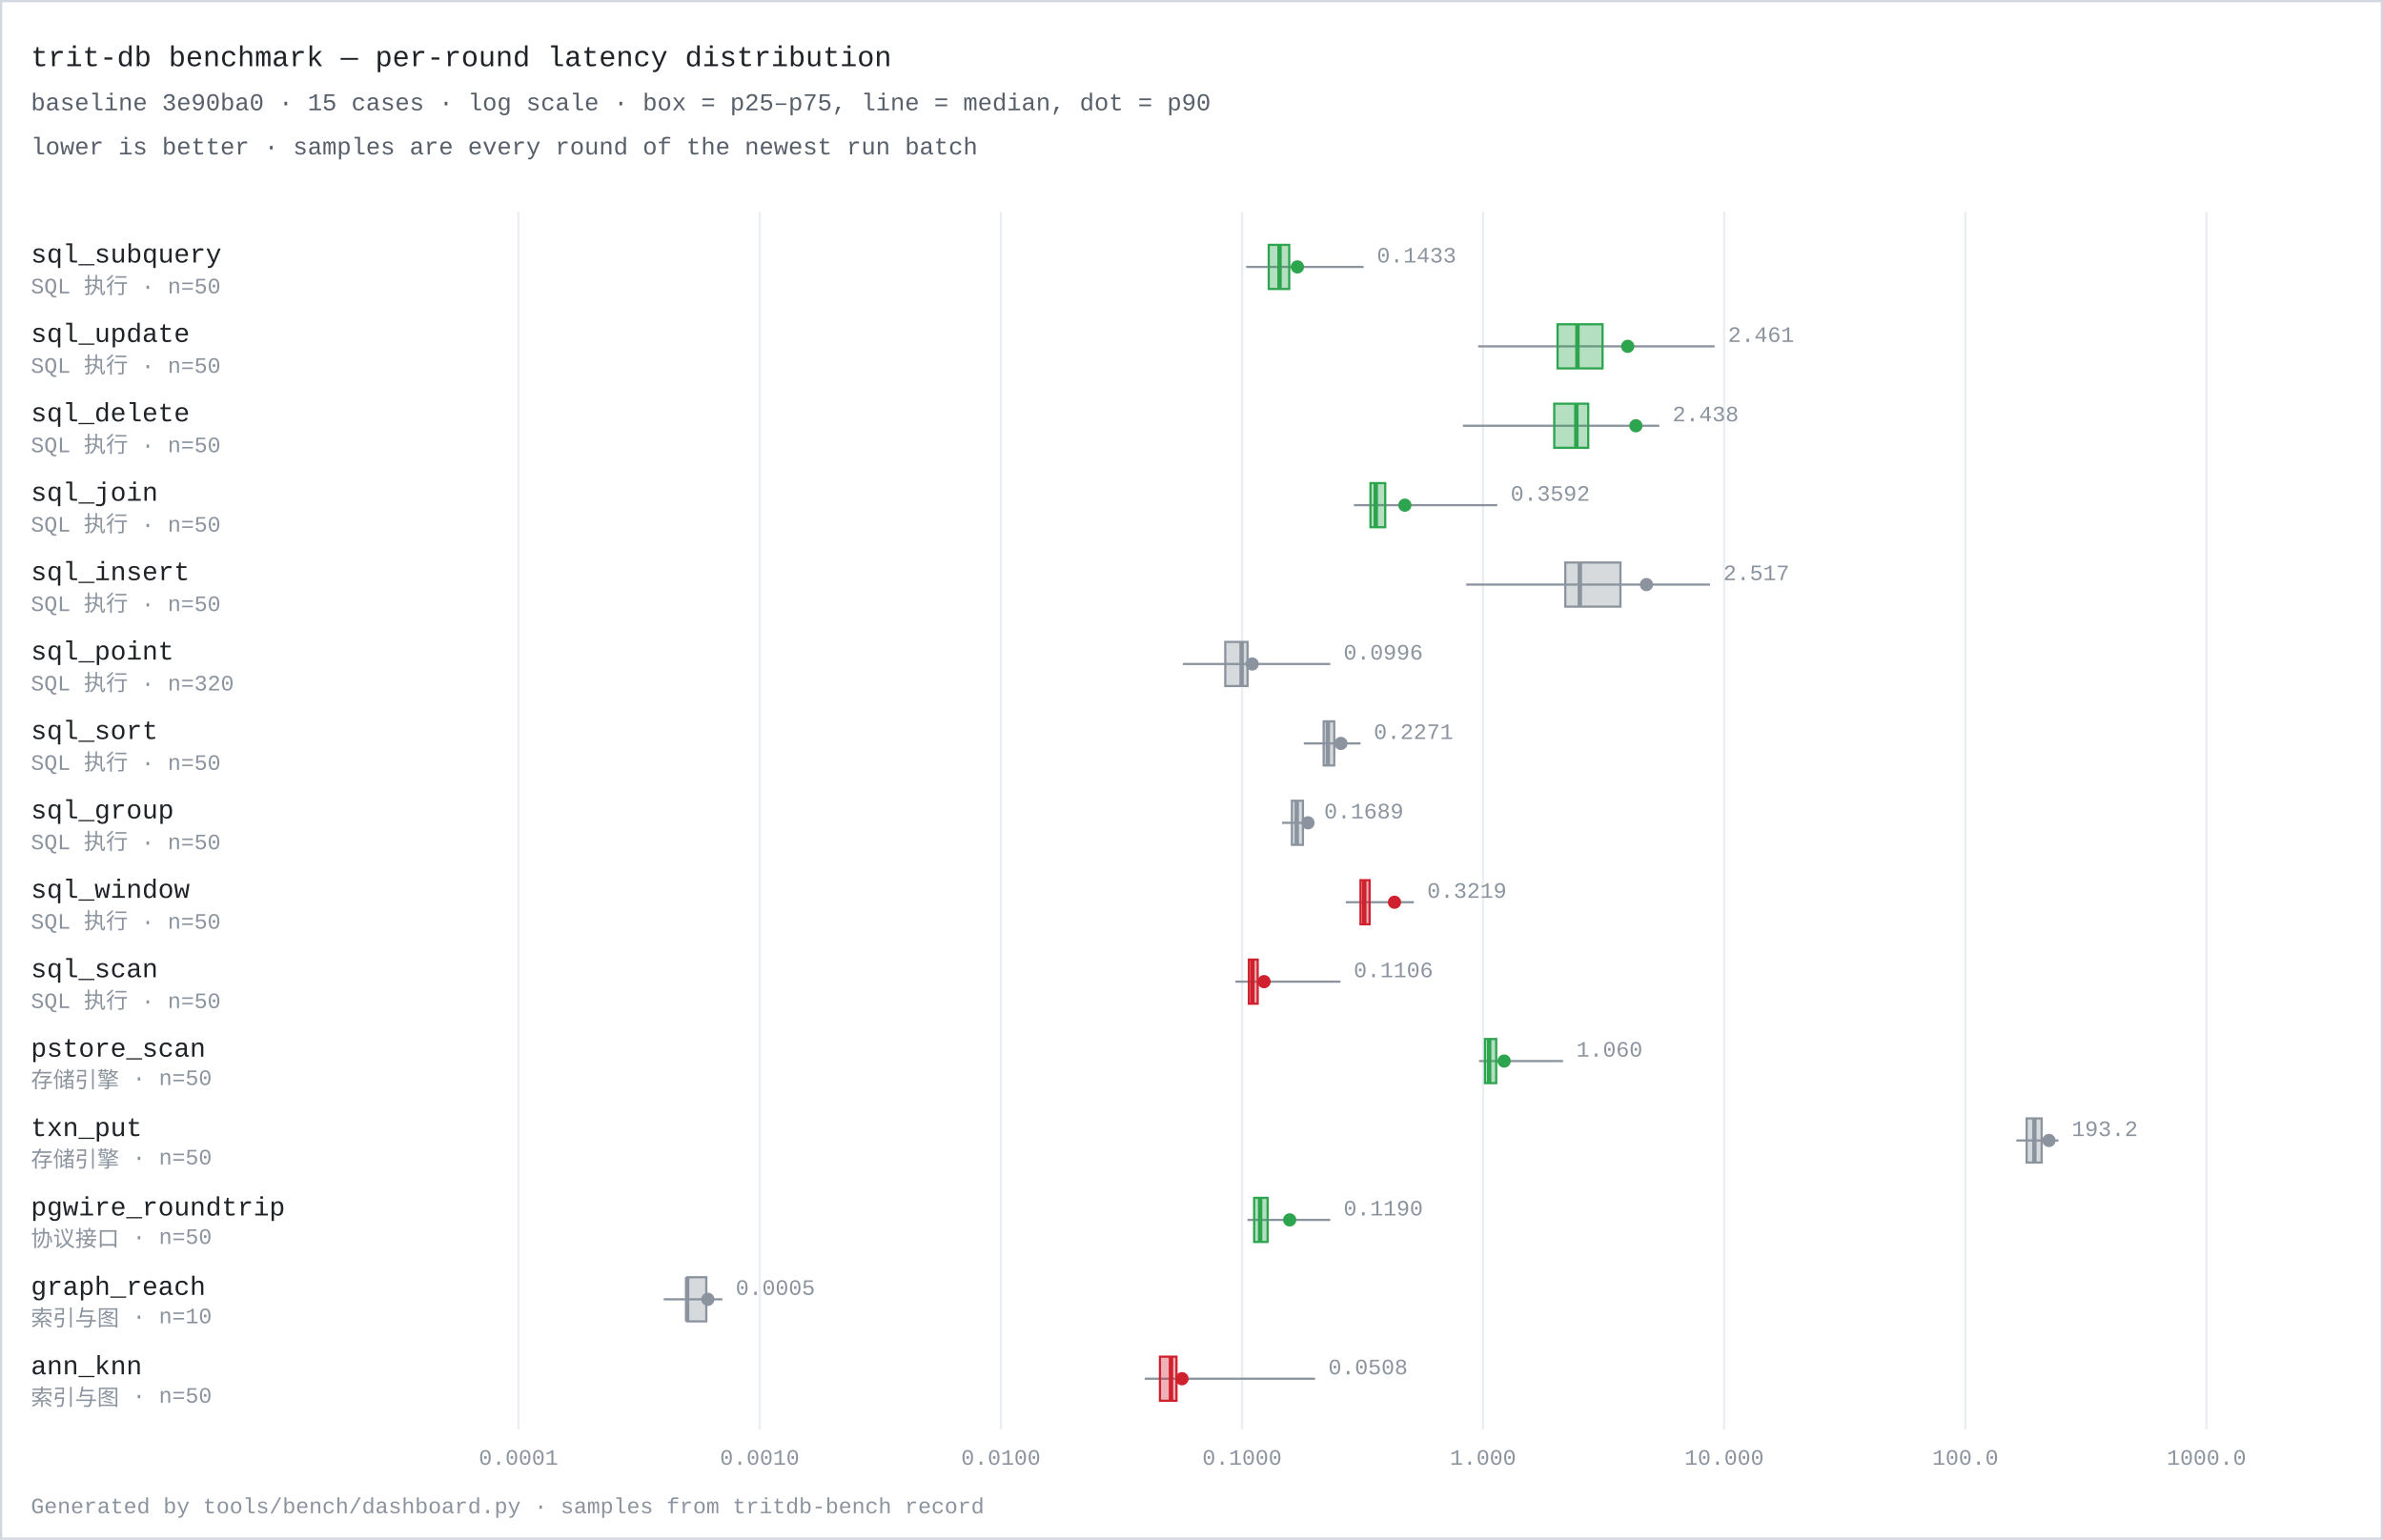
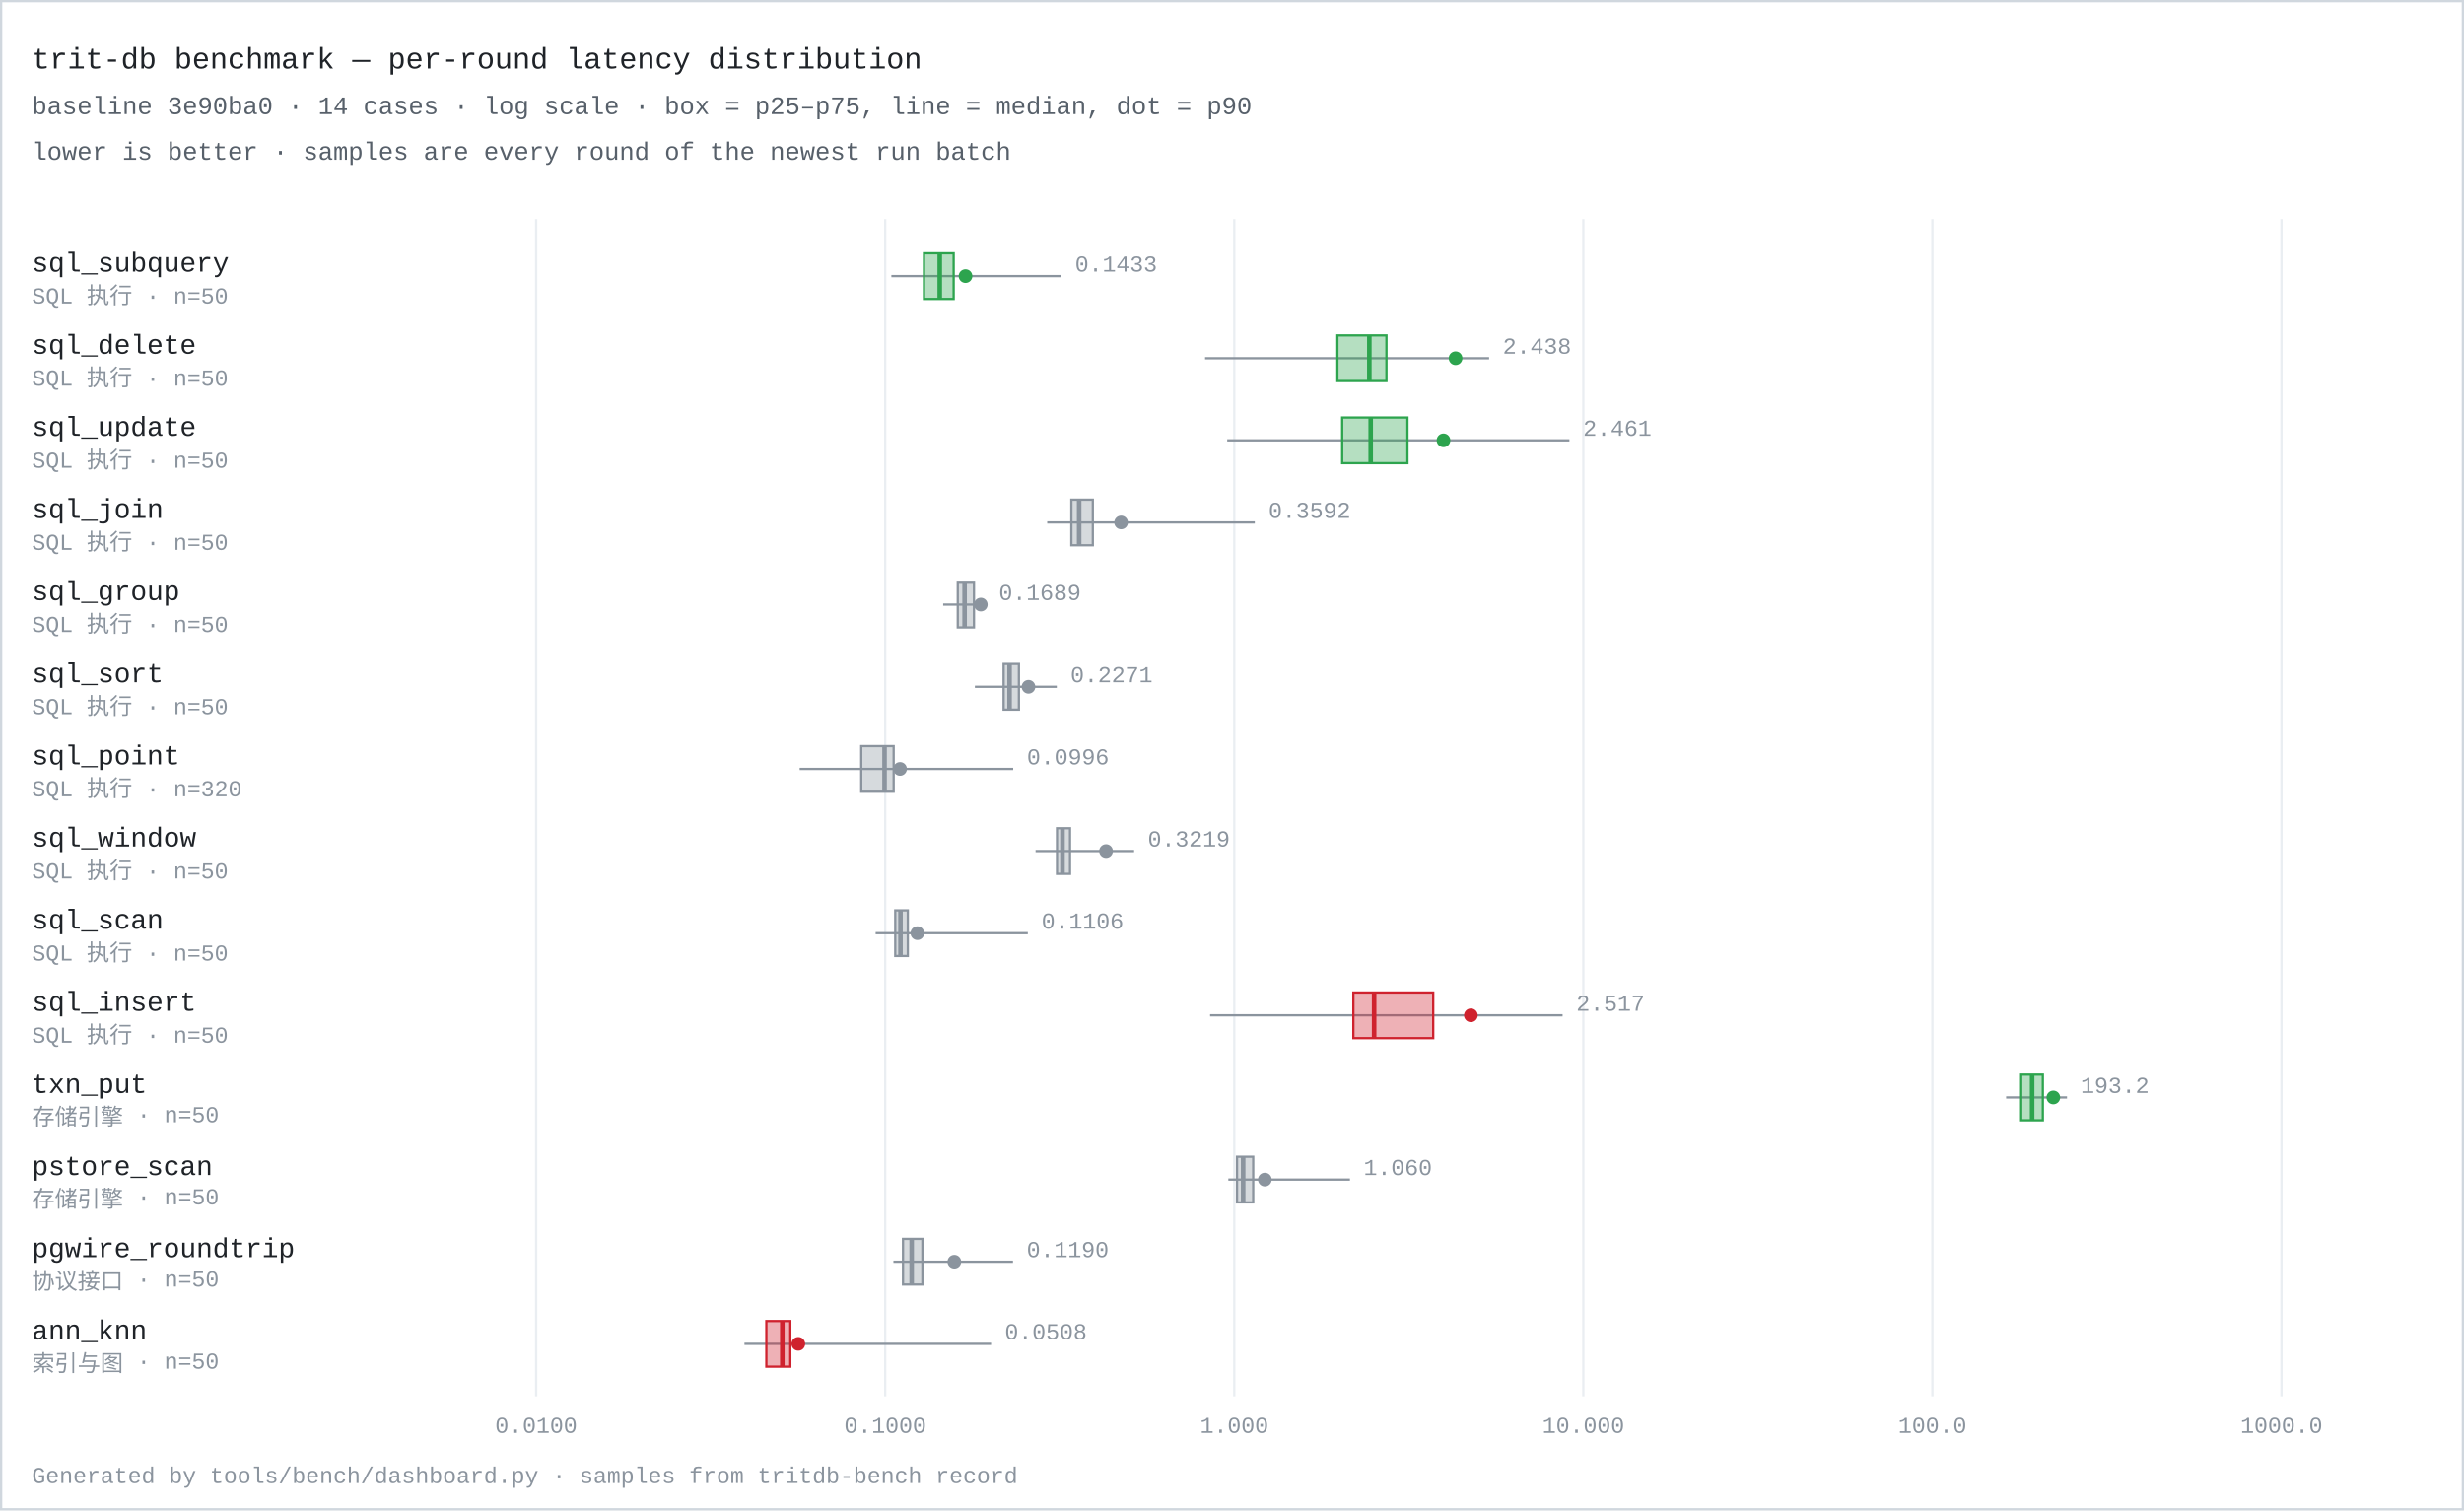
- <svg xmlns="http://www.w3.org/2000/svg" width="1080" height="698" viewBox="0 0 1080 698" role="img" aria-label="trit-db per-round latency distribution">
+ <svg xmlns="http://www.w3.org/2000/svg" width="1080" height="662" viewBox="0 0 1080 662" role="img" aria-label="trit-db per-round latency distribution">
  <style>text{font-family:ui-monospace,SFMono-Regular,Menlo,Consolas,'Liberation Mono',monospace;}.t{fill:#1f2328;font-size:13px}.s{fill:#57606a;font-size:11px}.v{fill:#1f2328;font-size:12px}.g{fill:#8b949e;font-size:10px}</style>
-   <rect x="0" y="0" width="1080" height="698" fill="#ffffff" />
-   <rect x="0.5" y="0.5" width="1079" height="697" fill="none" stroke="#d0d7de" />
+   <rect x="0" y="0" width="1080" height="662" fill="#ffffff" />
+   <rect x="0.5" y="0.5" width="1079" height="661" fill="none" stroke="#d0d7de" />
  <text class="t" x="14" y="30">trit-db benchmark — per-round latency distribution</text>
-   <text class="s" x="14" y="50">baseline 3e90ba0 · 15 cases · log scale · box = p25–p75, line = median, dot = p90</text>
+   <text class="s" x="14" y="50">baseline 3e90ba0 · 14 cases · log scale · box = p25–p75, line = median, dot = p90</text>
  <text class="s" x="14" y="70">lower is better · samples are every round of the newest run batch</text>
-   <line x1="235.0" y1="96" x2="235.0" y2="648" stroke="#eaeef2" stroke-width="1" />
-   <text class="g" x="235.0" y="664" text-anchor="middle">0.0001</text>
-   <line x1="344.3" y1="96" x2="344.3" y2="648" stroke="#eaeef2" stroke-width="1" />
-   <text class="g" x="344.3" y="664" text-anchor="middle">0.0010</text>
-   <line x1="453.6" y1="96" x2="453.6" y2="648" stroke="#eaeef2" stroke-width="1" />
-   <text class="g" x="453.6" y="664" text-anchor="middle">0.0100</text>
-   <line x1="562.9" y1="96" x2="562.9" y2="648" stroke="#eaeef2" stroke-width="1" />
-   <text class="g" x="562.9" y="664" text-anchor="middle">0.1000</text>
-   <line x1="672.1" y1="96" x2="672.1" y2="648" stroke="#eaeef2" stroke-width="1" />
-   <text class="g" x="672.1" y="664" text-anchor="middle">1.000</text>
-   <line x1="781.4" y1="96" x2="781.4" y2="648" stroke="#eaeef2" stroke-width="1" />
-   <text class="g" x="781.4" y="664" text-anchor="middle">10.000</text>
-   <line x1="890.7" y1="96" x2="890.7" y2="648" stroke="#eaeef2" stroke-width="1" />
-   <text class="g" x="890.7" y="664" text-anchor="middle">100.0</text>
-   <line x1="1000.0" y1="96" x2="1000.0" y2="648" stroke="#eaeef2" stroke-width="1" />
-   <text class="g" x="1000.0" y="664" text-anchor="middle">1000.0</text>
+   <line x1="235.0" y1="96" x2="235.0" y2="612" stroke="#eaeef2" stroke-width="1" />
+   <text class="g" x="235.0" y="628" text-anchor="middle">0.0100</text>
+   <line x1="388.0" y1="96" x2="388.0" y2="612" stroke="#eaeef2" stroke-width="1" />
+   <text class="g" x="388.0" y="628" text-anchor="middle">0.1000</text>
+   <line x1="541.0" y1="96" x2="541.0" y2="612" stroke="#eaeef2" stroke-width="1" />
+   <text class="g" x="541.0" y="628" text-anchor="middle">1.000</text>
+   <line x1="694.0" y1="96" x2="694.0" y2="612" stroke="#eaeef2" stroke-width="1" />
+   <text class="g" x="694.0" y="628" text-anchor="middle">10.000</text>
+   <line x1="847.0" y1="96" x2="847.0" y2="612" stroke="#eaeef2" stroke-width="1" />
+   <text class="g" x="847.0" y="628" text-anchor="middle">100.0</text>
+   <line x1="1000.0" y1="96" x2="1000.0" y2="612" stroke="#eaeef2" stroke-width="1" />
+   <text class="g" x="1000.0" y="628" text-anchor="middle">1000.0</text>
  <text class="v" x="14" y="119">sql_subquery</text>
  <text class="g" x="14" y="133">SQL 执行 · n=50</text>
-   <line x1="564.8" y1="121" x2="618.0" y2="121" stroke="#8b949e" stroke-width="1" />
-   <rect x="575.0" y="111" width="9.3" height="20" fill="#2da44e" fill-opacity="0.35" stroke="#2da44e" stroke-width="1" />
-   <line x1="579.9" y1="111" x2="579.9" y2="131" stroke="#2da44e" stroke-width="2" />
-   <circle cx="588.0" cy="121" r="3" fill="#2da44e" />
-   <text class="g" x="624.0" y="119">0.1433</text>
-   <text class="v" x="14" y="155">sql_update</text>
+   <line x1="390.7" y1="121" x2="465.2" y2="121" stroke="#8b949e" stroke-width="1" />
+   <rect x="405.0" y="111" width="13.0" height="20" fill="#2da44e" fill-opacity="0.35" stroke="#2da44e" stroke-width="1" />
+   <line x1="411.9" y1="111" x2="411.9" y2="131" stroke="#2da44e" stroke-width="2" />
+   <circle cx="423.2" cy="121" r="3" fill="#2da44e" />
+   <text class="g" x="471.2" y="119">0.1433</text>
+   <text class="v" x="14" y="155">sql_delete</text>
  <text class="g" x="14" y="169">SQL 执行 · n=50</text>
-   <line x1="669.9" y1="157" x2="777.1" y2="157" stroke="#8b949e" stroke-width="1" />
-   <rect x="705.9" y="147" width="20.4" height="20" fill="#2da44e" fill-opacity="0.35" stroke="#2da44e" stroke-width="1" />
-   <line x1="714.9" y1="147" x2="714.9" y2="167" stroke="#2da44e" stroke-width="2" />
-   <circle cx="737.7" cy="157" r="3" fill="#2da44e" />
-   <text class="g" x="783.1" y="155">2.461</text>
-   <text class="v" x="14" y="191">sql_delete</text>
+   <line x1="528.2" y1="157" x2="652.7" y2="157" stroke="#8b949e" stroke-width="1" />
+   <rect x="586.2" y="147" width="21.5" height="20" fill="#2da44e" fill-opacity="0.35" stroke="#2da44e" stroke-width="1" />
+   <line x1="600.2" y1="147" x2="600.2" y2="167" stroke="#2da44e" stroke-width="2" />
+   <circle cx="638.0" cy="157" r="3" fill="#2da44e" />
+   <text class="g" x="658.7" y="155">2.438</text>
+   <text class="v" x="14" y="191">sql_update</text>
  <text class="g" x="14" y="205">SQL 执行 · n=50</text>
-   <line x1="663.0" y1="193" x2="752.0" y2="193" stroke="#8b949e" stroke-width="1" />
-   <rect x="704.4" y="183" width="15.4" height="20" fill="#2da44e" fill-opacity="0.35" stroke="#2da44e" stroke-width="1" />
-   <line x1="714.4" y1="183" x2="714.4" y2="203" stroke="#2da44e" stroke-width="2" />
-   <circle cx="741.4" cy="193" r="3" fill="#2da44e" />
-   <text class="g" x="758.0" y="191">2.438</text>
+   <line x1="537.9" y1="193" x2="687.9" y2="193" stroke="#8b949e" stroke-width="1" />
+   <rect x="588.3" y="183" width="28.6" height="20" fill="#2da44e" fill-opacity="0.35" stroke="#2da44e" stroke-width="1" />
+   <line x1="600.8" y1="183" x2="600.8" y2="203" stroke="#2da44e" stroke-width="2" />
+   <circle cx="632.7" cy="193" r="3" fill="#2da44e" />
+   <text class="g" x="693.9" y="191">2.461</text>
  <text class="v" x="14" y="227">sql_join</text>
  <text class="g" x="14" y="241">SQL 执行 · n=50</text>
-   <line x1="613.6" y1="229" x2="678.6" y2="229" stroke="#8b949e" stroke-width="1" />
-   <rect x="621.1" y="219" width="6.7" height="20" fill="#2da44e" fill-opacity="0.35" stroke="#2da44e" stroke-width="1" />
-   <line x1="623.5" y1="219" x2="623.5" y2="239" stroke="#2da44e" stroke-width="2" />
-   <circle cx="636.7" cy="229" r="3" fill="#2da44e" />
-   <text class="g" x="684.6" y="227">0.3592</text>
-   <text class="v" x="14" y="263">sql_insert</text>
+   <line x1="459.0" y1="229" x2="550.0" y2="229" stroke="#8b949e" stroke-width="1" />
+   <rect x="469.6" y="219" width="9.4" height="20" fill="#8b949e" fill-opacity="0.35" stroke="#8b949e" stroke-width="1" />
+   <line x1="473.0" y1="219" x2="473.0" y2="239" stroke="#8b949e" stroke-width="2" />
+   <circle cx="491.4" cy="229" r="3" fill="#8b949e" />
+   <text class="g" x="556.0" y="227">0.3592</text>
+   <text class="v" x="14" y="263">sql_group</text>
  <text class="g" x="14" y="277">SQL 执行 · n=50</text>
-   <line x1="664.5" y1="265" x2="775.0" y2="265" stroke="#8b949e" stroke-width="1" />
-   <rect x="709.4" y="255" width="25.0" height="20" fill="#8b949e" fill-opacity="0.35" stroke="#8b949e" stroke-width="1" />
-   <line x1="716.0" y1="255" x2="716.0" y2="275" stroke="#8b949e" stroke-width="2" />
-   <circle cx="746.2" cy="265" r="3" fill="#8b949e" />
-   <text class="g" x="781.0" y="263">2.517</text>
-   <text class="v" x="14" y="299">sql_point</text>
-   <text class="g" x="14" y="313">SQL 执行 · n=320</text>
-   <line x1="536.1" y1="301" x2="602.9" y2="301" stroke="#8b949e" stroke-width="1" />
-   <rect x="555.3" y="291" width="10.1" height="20" fill="#8b949e" fill-opacity="0.35" stroke="#8b949e" stroke-width="1" />
-   <line x1="562.7" y1="291" x2="562.7" y2="311" stroke="#8b949e" stroke-width="2" />
-   <circle cx="567.5" cy="301" r="3" fill="#8b949e" />
-   <text class="g" x="608.9" y="299">0.0996</text>
-   <text class="v" x="14" y="335">sql_sort</text>
-   <text class="g" x="14" y="349">SQL 执行 · n=50</text>
-   <line x1="590.9" y1="337" x2="616.6" y2="337" stroke="#8b949e" stroke-width="1" />
-   <rect x="599.9" y="327" width="4.8" height="20" fill="#8b949e" fill-opacity="0.35" stroke="#8b949e" stroke-width="1" />
-   <line x1="601.8" y1="327" x2="601.8" y2="347" stroke="#8b949e" stroke-width="2" />
-   <circle cx="607.7" cy="337" r="3" fill="#8b949e" />
-   <text class="g" x="622.6" y="335">0.2271</text>
-   <text class="v" x="14" y="371">sql_group</text>
+   <line x1="413.4" y1="265" x2="431.8" y2="265" stroke="#8b949e" stroke-width="1" />
+   <rect x="419.8" y="255" width="7.1" height="20" fill="#8b949e" fill-opacity="0.35" stroke="#8b949e" stroke-width="1" />
+   <line x1="422.8" y1="255" x2="422.8" y2="275" stroke="#8b949e" stroke-width="2" />
+   <circle cx="429.9" cy="265" r="3" fill="#8b949e" />
+   <text class="g" x="437.8" y="263">0.1689</text>
+   <text class="v" x="14" y="299">sql_sort</text>
+   <text class="g" x="14" y="313">SQL 执行 · n=50</text>
+   <line x1="427.3" y1="301" x2="463.2" y2="301" stroke="#8b949e" stroke-width="1" />
+   <rect x="439.9" y="291" width="6.7" height="20" fill="#8b949e" fill-opacity="0.35" stroke="#8b949e" stroke-width="1" />
+   <line x1="442.5" y1="291" x2="442.5" y2="311" stroke="#8b949e" stroke-width="2" />
+   <circle cx="450.8" cy="301" r="3" fill="#8b949e" />
+   <text class="g" x="469.2" y="299">0.2271</text>
+   <text class="v" x="14" y="335">sql_point</text>
+   <text class="g" x="14" y="349">SQL 执行 · n=320</text>
+   <line x1="350.5" y1="337" x2="444.1" y2="337" stroke="#8b949e" stroke-width="1" />
+   <rect x="377.5" y="327" width="14.2" height="20" fill="#8b949e" fill-opacity="0.35" stroke="#8b949e" stroke-width="1" />
+   <line x1="387.7" y1="327" x2="387.7" y2="347" stroke="#8b949e" stroke-width="2" />
+   <circle cx="394.5" cy="337" r="3" fill="#8b949e" />
+   <text class="g" x="450.1" y="335">0.0996</text>
+   <text class="v" x="14" y="371">sql_window</text>
  <text class="g" x="14" y="385">SQL 执行 · n=50</text>
-   <line x1="581.0" y1="373" x2="594.1" y2="373" stroke="#8b949e" stroke-width="1" />
-   <rect x="585.5" y="363" width="5.0" height="20" fill="#8b949e" fill-opacity="0.35" stroke="#8b949e" stroke-width="1" />
-   <line x1="587.7" y1="363" x2="587.7" y2="383" stroke="#8b949e" stroke-width="2" />
-   <circle cx="592.8" cy="373" r="3" fill="#8b949e" />
-   <text class="g" x="600.1" y="371">0.1689</text>
-   <text class="v" x="14" y="407">sql_window</text>
+   <line x1="453.9" y1="373" x2="497.1" y2="373" stroke="#8b949e" stroke-width="1" />
+   <rect x="463.3" y="363" width="5.7" height="20" fill="#8b949e" fill-opacity="0.35" stroke="#8b949e" stroke-width="1" />
+   <line x1="465.7" y1="363" x2="465.7" y2="383" stroke="#8b949e" stroke-width="2" />
+   <circle cx="484.8" cy="373" r="3" fill="#8b949e" />
+   <text class="g" x="503.1" y="371">0.3219</text>
+   <text class="v" x="14" y="407">sql_scan</text>
  <text class="g" x="14" y="421">SQL 执行 · n=50</text>
-   <line x1="609.9" y1="409" x2="640.8" y2="409" stroke="#8b949e" stroke-width="1" />
-   <rect x="616.6" y="399" width="4.1" height="20" fill="#cf222e" fill-opacity="0.35" stroke="#cf222e" stroke-width="1" />
-   <line x1="618.3" y1="399" x2="618.3" y2="419" stroke="#cf222e" stroke-width="2" />
-   <circle cx="632.0" cy="409" r="3" fill="#cf222e" />
-   <text class="g" x="646.8" y="407">0.3219</text>
-   <text class="v" x="14" y="443">sql_scan</text>
+   <line x1="383.8" y1="409" x2="450.5" y2="409" stroke="#8b949e" stroke-width="1" />
+   <rect x="392.4" y="399" width="5.5" height="20" fill="#8b949e" fill-opacity="0.35" stroke="#8b949e" stroke-width="1" />
+   <line x1="394.7" y1="399" x2="394.7" y2="419" stroke="#8b949e" stroke-width="2" />
+   <circle cx="402.1" cy="409" r="3" fill="#8b949e" />
+   <text class="g" x="456.5" y="407">0.1106</text>
+   <text class="v" x="14" y="443">sql_insert</text>
  <text class="g" x="14" y="457">SQL 执行 · n=50</text>
-   <line x1="559.9" y1="445" x2="607.5" y2="445" stroke="#8b949e" stroke-width="1" />
-   <rect x="566.0" y="435" width="4.0" height="20" fill="#cf222e" fill-opacity="0.35" stroke="#cf222e" stroke-width="1" />
-   <line x1="567.6" y1="435" x2="567.6" y2="455" stroke="#cf222e" stroke-width="2" />
-   <circle cx="572.9" cy="445" r="3" fill="#cf222e" />
-   <text class="g" x="613.5" y="443">0.1106</text>
-   <text class="v" x="14" y="479">pstore_scan</text>
+   <line x1="530.4" y1="445" x2="684.9" y2="445" stroke="#8b949e" stroke-width="1" />
+   <rect x="593.2" y="435" width="35.0" height="20" fill="#cf222e" fill-opacity="0.35" stroke="#cf222e" stroke-width="1" />
+   <line x1="602.3" y1="435" x2="602.3" y2="455" stroke="#cf222e" stroke-width="2" />
+   <circle cx="644.7" cy="445" r="3" fill="#cf222e" />
+   <text class="g" x="690.9" y="443">2.517</text>
+   <text class="v" x="14" y="479">txn_put</text>
  <text class="g" x="14" y="493">存储引擎 · n=50</text>
-   <line x1="670.3" y1="481" x2="708.4" y2="481" stroke="#8b949e" stroke-width="1" />
-   <rect x="673.0" y="471" width="5.1" height="20" fill="#2da44e" fill-opacity="0.35" stroke="#2da44e" stroke-width="1" />
-   <line x1="674.9" y1="471" x2="674.9" y2="491" stroke="#2da44e" stroke-width="2" />
-   <circle cx="681.7" cy="481" r="3" fill="#2da44e" />
-   <text class="g" x="714.4" y="479">1.060</text>
-   <text class="v" x="14" y="515">txn_put</text>
+   <line x1="879.3" y1="481" x2="906.0" y2="481" stroke="#8b949e" stroke-width="1" />
+   <rect x="885.9" y="471" width="9.5" height="20" fill="#2da44e" fill-opacity="0.35" stroke="#2da44e" stroke-width="1" />
+   <line x1="890.7" y1="471" x2="890.7" y2="491" stroke="#2da44e" stroke-width="2" />
+   <circle cx="900.0" cy="481" r="3" fill="#2da44e" />
+   <text class="g" x="912.0" y="479">193.2</text>
+   <text class="v" x="14" y="515">pstore_scan</text>
  <text class="g" x="14" y="529">存储引擎 · n=50</text>
-   <line x1="913.8" y1="517" x2="932.9" y2="517" stroke="#8b949e" stroke-width="1" />
-   <rect x="918.5" y="507" width="6.8" height="20" fill="#8b949e" fill-opacity="0.35" stroke="#8b949e" stroke-width="1" />
-   <line x1="922.0" y1="507" x2="922.0" y2="527" stroke="#8b949e" stroke-width="2" />
-   <circle cx="928.6" cy="517" r="3" fill="#8b949e" />
-   <text class="g" x="938.9" y="515">193.2</text>
+   <line x1="538.4" y1="517" x2="591.7" y2="517" stroke="#8b949e" stroke-width="1" />
+   <rect x="542.2" y="507" width="7.1" height="20" fill="#8b949e" fill-opacity="0.35" stroke="#8b949e" stroke-width="1" />
+   <line x1="544.9" y1="507" x2="544.9" y2="527" stroke="#8b949e" stroke-width="2" />
+   <circle cx="554.4" cy="517" r="3" fill="#8b949e" />
+   <text class="g" x="597.7" y="515">1.060</text>
  <text class="v" x="14" y="551">pgwire_roundtrip</text>
  <text class="g" x="14" y="565">协议接口 · n=50</text>
-   <line x1="565.4" y1="553" x2="602.9" y2="553" stroke="#8b949e" stroke-width="1" />
-   <rect x="568.4" y="543" width="6.1" height="20" fill="#2da44e" fill-opacity="0.35" stroke="#2da44e" stroke-width="1" />
-   <line x1="571.1" y1="543" x2="571.1" y2="563" stroke="#2da44e" stroke-width="2" />
-   <circle cx="584.5" cy="553" r="3" fill="#2da44e" />
-   <text class="g" x="608.9" y="551">0.1190</text>
-   <text class="v" x="14" y="587">graph_reach</text>
-   <text class="g" x="14" y="601">索引与图 · n=10</text>
-   <line x1="300.8" y1="589" x2="327.4" y2="589" stroke="#8b949e" stroke-width="1" />
-   <rect x="311.4" y="579" width="8.7" height="20" fill="#8b949e" fill-opacity="0.35" stroke="#8b949e" stroke-width="1" />
-   <line x1="311.4" y1="579" x2="311.4" y2="599" stroke="#8b949e" stroke-width="2" />
-   <circle cx="320.8" cy="589" r="3" fill="#8b949e" />
-   <text class="g" x="333.4" y="587">0.0005</text>
-   <text class="v" x="14" y="623">ann_knn</text>
-   <text class="g" x="14" y="637">索引与图 · n=50</text>
-   <line x1="518.8" y1="625" x2="596.0" y2="625" stroke="#8b949e" stroke-width="1" />
-   <rect x="525.7" y="615" width="7.5" height="20" fill="#cf222e" fill-opacity="0.35" stroke="#cf222e" stroke-width="1" />
-   <line x1="530.7" y1="615" x2="530.7" y2="635" stroke="#cf222e" stroke-width="2" />
-   <circle cx="535.7" cy="625" r="3" fill="#cf222e" />
-   <text class="g" x="602.0" y="623">0.0508</text>
-   <text class="g" x="14" y="686">Generated by tools/bench/dashboard.py · samples from tritdb-bench record</text>
+   <line x1="391.6" y1="553" x2="444.0" y2="553" stroke="#8b949e" stroke-width="1" />
+   <rect x="395.8" y="543" width="8.5" height="20" fill="#8b949e" fill-opacity="0.35" stroke="#8b949e" stroke-width="1" />
+   <line x1="399.6" y1="543" x2="399.6" y2="563" stroke="#8b949e" stroke-width="2" />
+   <circle cx="418.3" cy="553" r="3" fill="#8b949e" />
+   <text class="g" x="450.0" y="551">0.1190</text>
+   <text class="v" x="14" y="587">ann_knn</text>
+   <text class="g" x="14" y="601">索引与图 · n=50</text>
+   <line x1="326.3" y1="589" x2="434.4" y2="589" stroke="#8b949e" stroke-width="1" />
+   <rect x="335.9" y="579" width="10.5" height="20" fill="#cf222e" fill-opacity="0.35" stroke="#cf222e" stroke-width="1" />
+   <line x1="342.9" y1="579" x2="342.9" y2="599" stroke="#cf222e" stroke-width="2" />
+   <circle cx="349.9" cy="589" r="3" fill="#cf222e" />
+   <text class="g" x="440.4" y="587">0.0508</text>
+   <text class="g" x="14" y="650">Generated by tools/bench/dashboard.py · samples from tritdb-bench record</text>
</svg>
